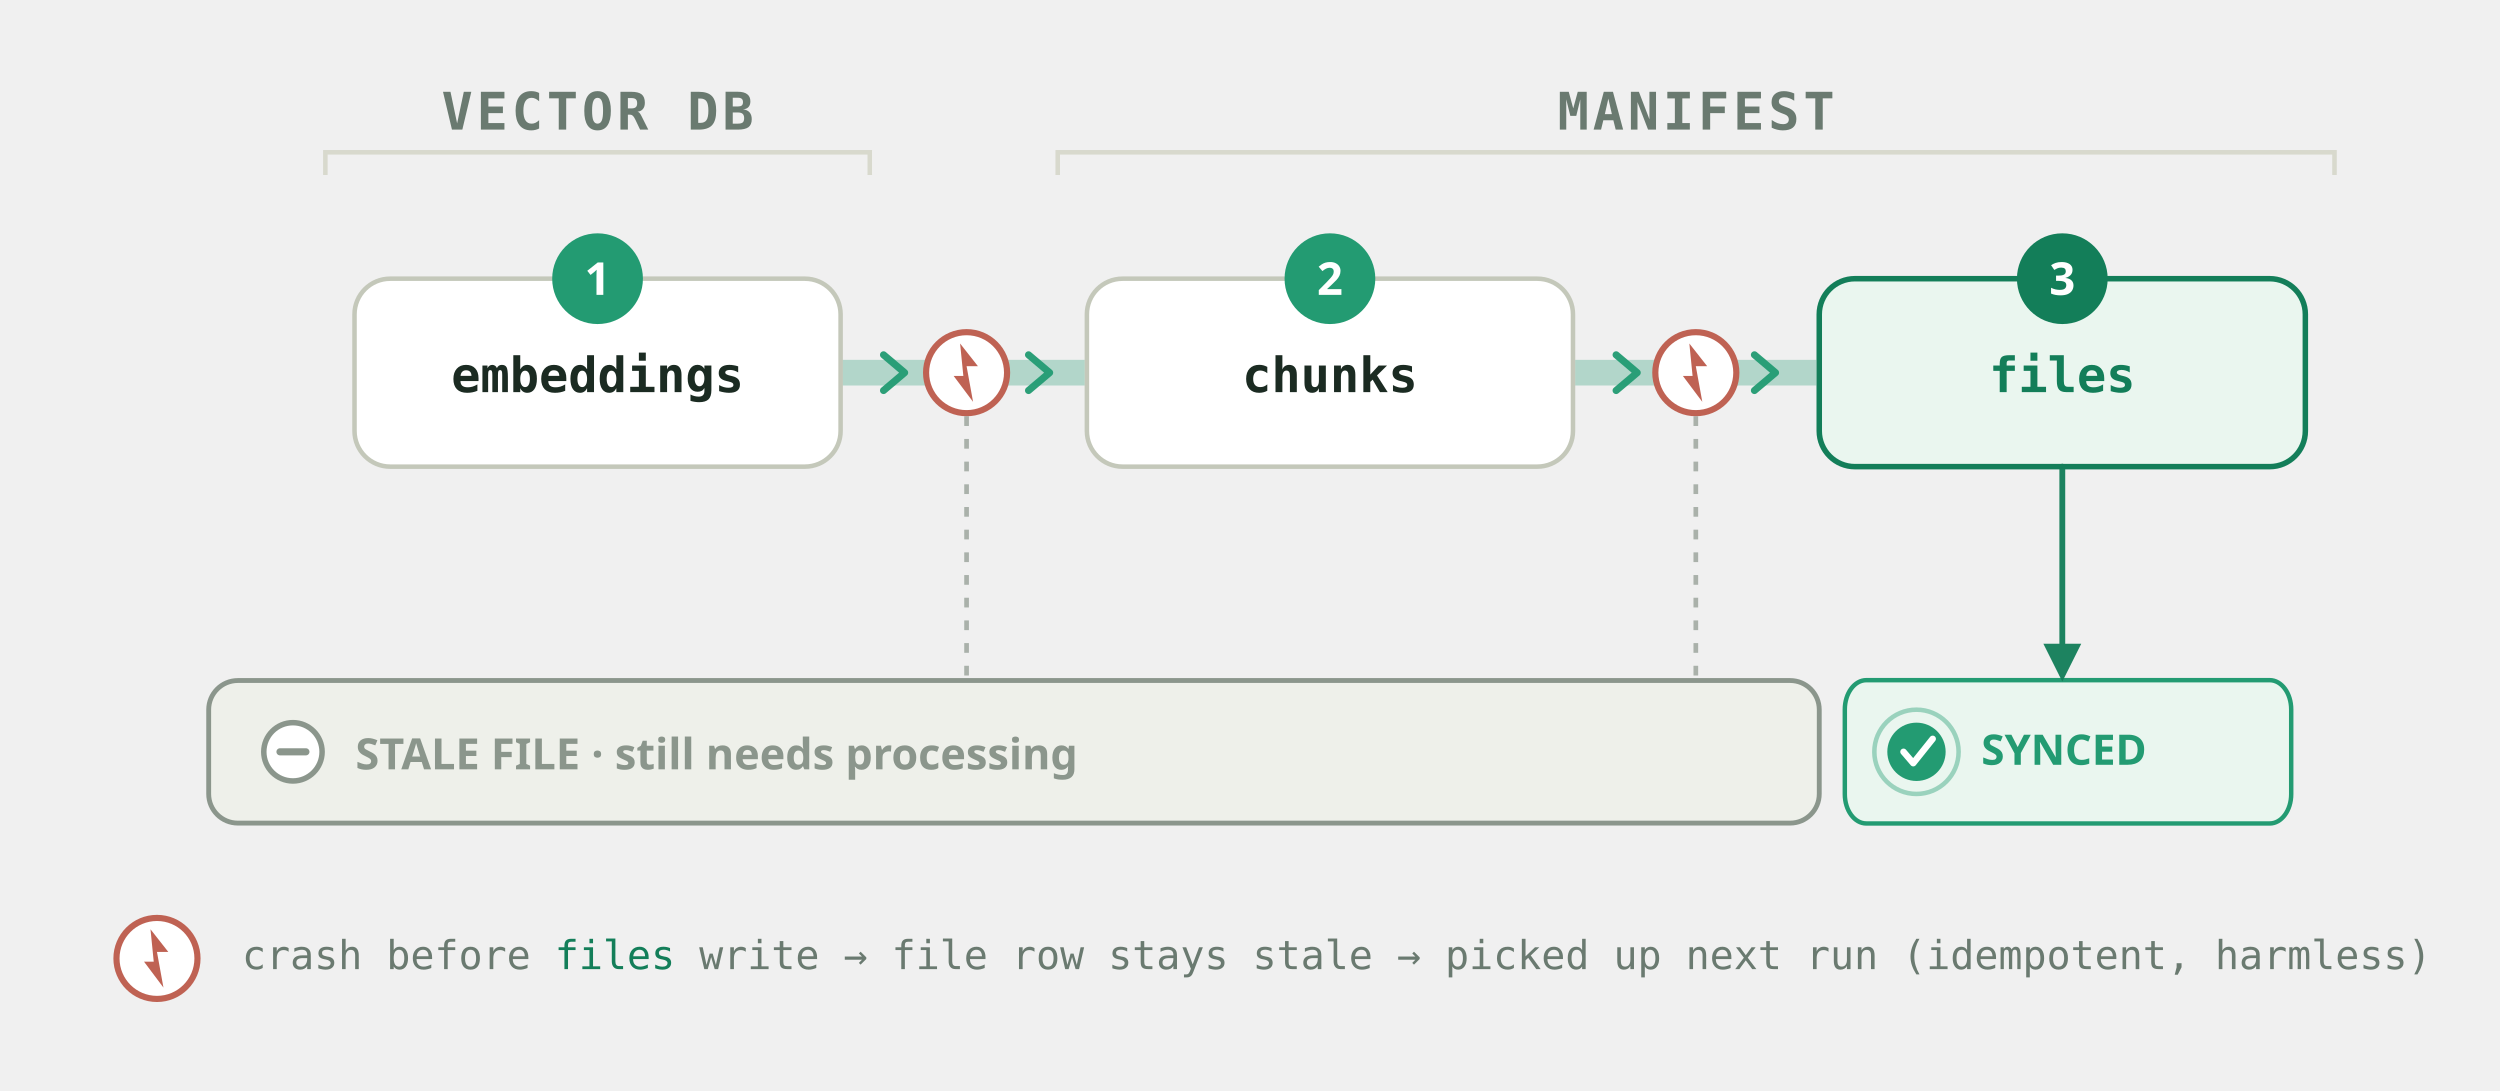
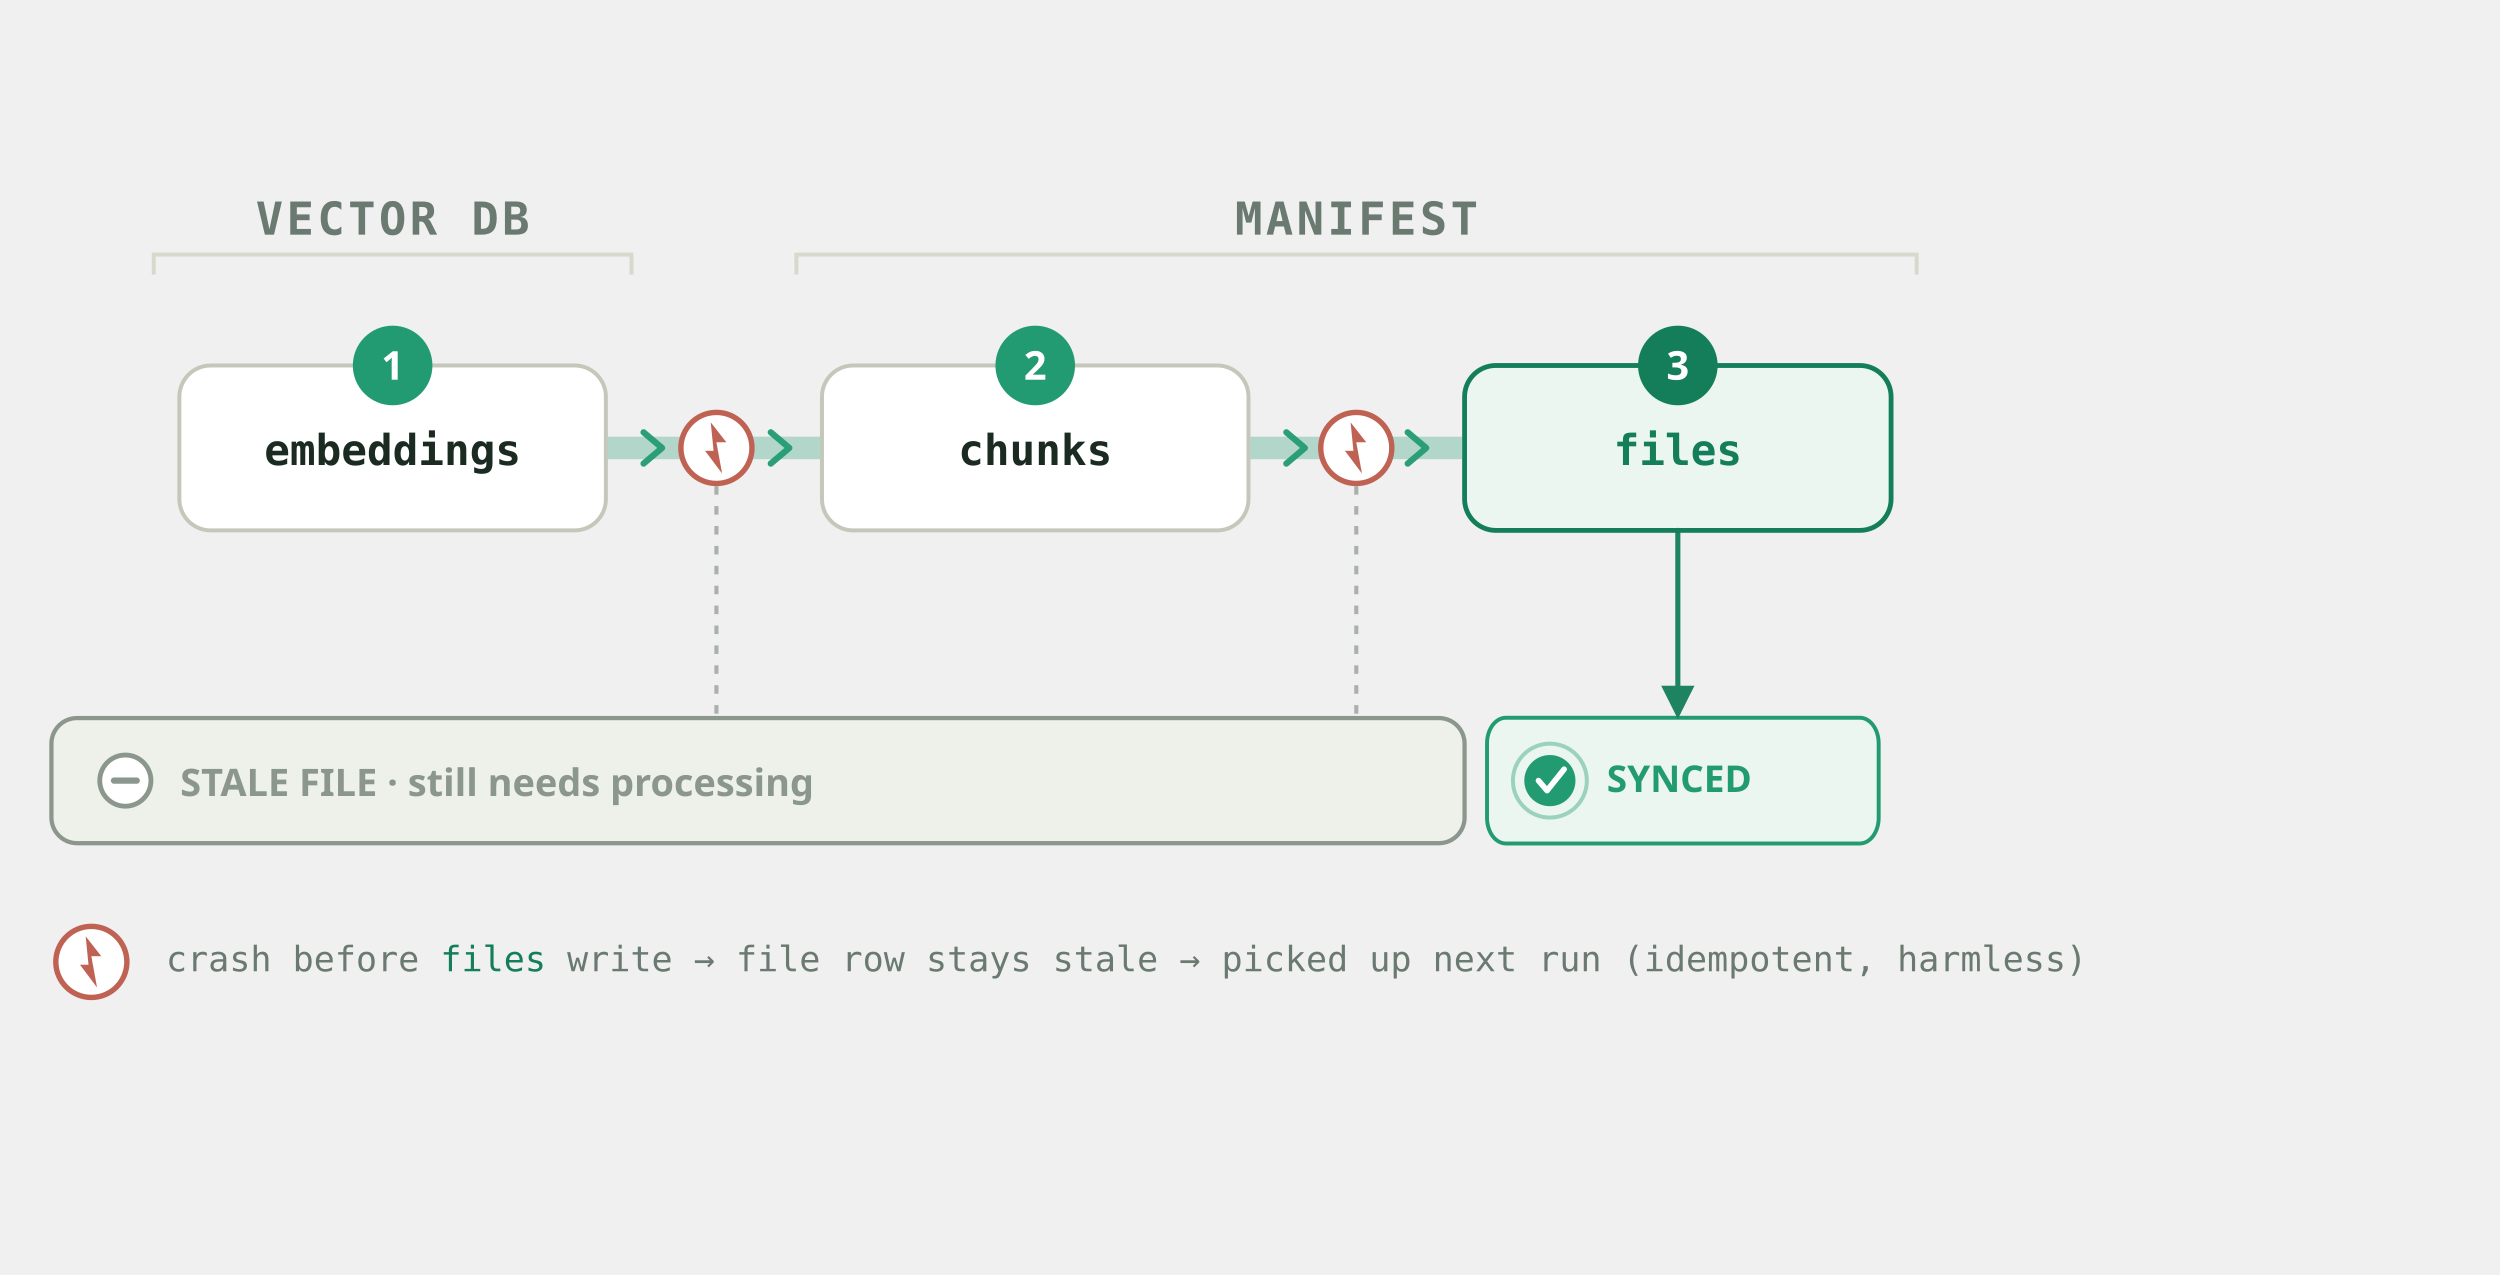
- <svg xmlns="http://www.w3.org/2000/svg" xmlns:xlink="http://www.w3.org/1999/xlink" viewBox="0 0 771.465 336.45" width="771.465" font-family="Montserrat, system-ui, sans-serif" version="1.1" id="svg27" height="336.45">
+ <svg xmlns="http://www.w3.org/2000/svg" xmlns:xlink="http://www.w3.org/1999/xlink" viewBox="0 0 879.237 448.304" width="879.237" font-family="Montserrat, system-ui, sans-serif" version="1.1" id="svg27" height="448.304">
  <defs id="defs5">
    <pattern xlink:href="#kgrid" id="pattern28" patternTransform="matrix(0.8766082,0,0,1,5.078125e-6,0)" />
    <pattern id="kgrid" width="28" height="28" patternUnits="userSpaceOnUse">
      <path d="M28 0H0V28" fill="none" stroke="#1b2b22" stroke-width="1" opacity="0.035" id="path1" />
    </pattern>
    <marker id="mG" viewBox="0 0 10 10" refX="8" refY="5" markerWidth="6.5" markerHeight="6.5" orient="auto-start-reverse">
      <path d="M 0,0 10,5 0,10 Z" fill="#239b72" id="path2" />
    </marker>
    <marker id="mW" viewBox="0 0 10 10" refX="8" refY="5" markerWidth="6.5" markerHeight="6.5" orient="auto-start-reverse">
      <path d="M 0,0 10,5 0,10 Z" fill="#bf6253" id="path3" />
    </marker>
    <marker id="mI" viewBox="0 0 10 10" refX="8" refY="5" markerWidth="6.5" markerHeight="6.5" orient="auto-start-reverse">
      <path d="M 0,0 10,5 0,10 Z" fill="#6a7a70" id="path4" />
    </marker>
    <marker id="mD" viewBox="0 0 10 10" refX="8" refY="5" markerWidth="6.5" markerHeight="6.5" orient="auto-start-reverse">
      <path d="M 0,0 10,5 0,10 Z" fill="#137e59" id="path5" />
    </marker>
  </defs>
-   <g id="g30" transform="scale(0.7458112,0.9558245)" style="display:none">
+   <g id="g30" transform="scale(0.849999,1.27359)" style="display:none">
    <rect x="0" y="0" width="1034.398" height="352" rx="0" ry="0" fill="#f5f3ec" id="rect5" style="stroke-width:0.936" />
    <rect x="0" y="0" width="1034.398" height="352" fill="url(#kgrid)" id="rect6" style="fill:url(#pattern28);stroke-width:0.936" />
  </g>
-   <path d="m 100.398,54 v -7 h 168 v 7" fill="none" stroke="#d8d9cd" stroke-width="1.4" id="path6" />
-   <text x="184.398" y="40" font-size="10px" font-weight="600" fill="#6a7a70" text-anchor="middle" font-family="'Spline Sans Mono', monospace" letter-spacing="1.2" id="text6" style="font-size:16px">VECTOR DB</text>
-   <path d="m 326.398,54 v -7 h 394 v 7" fill="none" stroke="#d8d9cd" stroke-width="1.4" id="path7" />
-   <text x="523.398" y="40" font-size="10px" font-weight="600" fill="#6a7a70" text-anchor="middle" font-family="'Spline Sans Mono', monospace" letter-spacing="1.2" id="text7" style="font-size:16px">MANIFEST</text>
-   <rect x="109.398" y="86" width="150" height="58" rx="11" ry="11" fill="#ffffff" stroke="#c4c8ba" stroke-width="1.4" id="rect7" />
-   <circle cx="184.398" cy="86" r="14" fill="#239b72" id="circle7" />
-   <text x="184.398" y="91" font-size="14px" font-weight="700" fill="#ffffff" text-anchor="middle" id="text8">1</text>
-   <text x="184.398" y="121" font-size="15px" font-weight="600" fill="#1b2b22" text-anchor="middle" font-family="'Spline Sans Mono', monospace" id="text9">embeddings</text>
-   <rect x="335.398" y="86" width="150" height="58" rx="11" ry="11" fill="#ffffff" stroke="#c4c8ba" stroke-width="1.4" id="rect9" />
-   <circle cx="410.398" cy="86" r="14" fill="#239b72" id="circle9" />
-   <text x="410.398" y="91" font-size="14px" font-weight="700" fill="#ffffff" text-anchor="middle" id="text10">2</text>
-   <text x="410.398" y="121" font-size="15px" font-weight="600" fill="#1b2b22" text-anchor="middle" font-family="'Spline Sans Mono', monospace" id="text11">chunks</text>
-   <rect x="561.398" y="86" width="150" height="58" rx="11" ry="11" fill="#eaf6ef" stroke="#137e59" stroke-width="1.7" id="rect11" />
-   <circle cx="636.398" cy="86" r="14" fill="#137e59" id="circle11" />
-   <text x="636.398" y="91" font-size="14px" font-weight="700" fill="#ffffff" text-anchor="middle" id="text12">3</text>
-   <text x="636.398" y="121" font-size="15px" font-weight="600" fill="#137e59" text-anchor="middle" font-family="'Spline Sans Mono', monospace" id="text13">files</text>
-   <line x1="260.098" y1="115" x2="334.698" y2="115" stroke="#239b72" stroke-width="7.926" stroke-linecap="butt" opacity="0.3" id="line13" />
-   <polyline points="423.0,120.5 429.5,115.0 423.0,109.5" fill="none" stroke="#239b72" stroke-width="2.2" stroke-linecap="round" stroke-linejoin="round" opacity="0.95" id="polyline13" transform="translate(-150.3503)" />
-   <polyline points="442.0,120.5 448.5,115.0 442.0,109.5" fill="none" stroke="#239b72" stroke-width="2.2" stroke-linecap="round" stroke-linejoin="round" opacity="0.95" id="polyline14" transform="translate(-145.6023)" />
-   <polyline points="461.0,120.5 467.5,115.0 461.0,109.5" fill="none" stroke="#239b72" stroke-width="2.2" stroke-linecap="round" stroke-linejoin="round" opacity="0.95" id="polyline15" transform="translate(-143.6031)" />
-   <line x1="486.098" y1="115" x2="560.548" y2="115" stroke="#239b72" stroke-width="7.918" stroke-linecap="butt" opacity="0.3" id="line15" />
-   <polyline points="649.0,120.5 655.5,115.0 649.0,109.5" fill="none" stroke="#239b72" stroke-width="2.2" stroke-linecap="round" stroke-linejoin="round" opacity="0.95" id="polyline16" transform="translate(-150.2849)" />
-   <polyline points="668.0,120.5 674.5,115.0 668.0,109.5" fill="none" stroke="#239b72" stroke-width="2.2" stroke-linecap="round" stroke-linejoin="round" opacity="0.95" id="polyline17" transform="translate(-145.6023)" />
-   <polyline points="687.0,120.5 693.5,115.0 687.0,109.5" fill="none" stroke="#239b72" stroke-width="2.2" stroke-linecap="round" stroke-linejoin="round" opacity="0.95" id="polyline18" transform="translate(-145.6023)" />
-   <g id="g28" transform="translate(-144.7267)">
+   <path d="m 54.085,96.539 v -7 H 222.085 v 7" fill="none" stroke="#d8d9cd" stroke-width="1.4" id="path6" />
+   <text x="138.085" y="82.539" font-size="10px" font-weight="600" fill="#6a7a70" text-anchor="middle" font-family="'Spline Sans Mono', monospace" letter-spacing="1.2" id="text6" style="font-size:16px">VECTOR DB</text>
+   <path d="m 280.085,96.539 v -7 h 394 v 7" fill="none" stroke="#d8d9cd" stroke-width="1.4" id="path7" />
+   <text x="477.085" y="82.539" font-size="10px" font-weight="600" fill="#6a7a70" text-anchor="middle" font-family="'Spline Sans Mono', monospace" letter-spacing="1.2" id="text7" style="font-size:16px">MANIFEST</text>
+   <rect x="63.085" y="128.539" width="150" height="58" rx="11" ry="11" fill="#ffffff" stroke="#c4c8ba" stroke-width="1.4" id="rect7" />
+   <circle cx="138.085" cy="128.539" r="14" fill="#239b72" id="circle7" />
+   <text x="138.085" y="133.539" font-size="14px" font-weight="700" fill="#ffffff" text-anchor="middle" id="text8">1</text>
+   <text x="138.085" y="163.539" font-size="15px" font-weight="600" fill="#1b2b22" text-anchor="middle" font-family="'Spline Sans Mono', monospace" id="text9">embeddings</text>
+   <rect x="289.085" y="128.539" width="150" height="58" rx="11" ry="11" fill="#ffffff" stroke="#c4c8ba" stroke-width="1.4" id="rect9" />
+   <circle cx="364.085" cy="128.539" r="14" fill="#239b72" id="circle9" />
+   <text x="364.085" y="133.539" font-size="14px" font-weight="700" fill="#ffffff" text-anchor="middle" id="text10">2</text>
+   <text x="364.085" y="163.539" font-size="15px" font-weight="600" fill="#1b2b22" text-anchor="middle" font-family="'Spline Sans Mono', monospace" id="text11">chunks</text>
+   <rect x="515.085" y="128.539" width="150" height="58" rx="11" ry="11" fill="#eaf6ef" stroke="#137e59" stroke-width="1.7" id="rect11" />
+   <circle cx="590.085" cy="128.539" r="14" fill="#137e59" id="circle11" />
+   <text x="590.085" y="133.539" font-size="14px" font-weight="700" fill="#ffffff" text-anchor="middle" id="text12">3</text>
+   <text x="590.085" y="163.539" font-size="15px" font-weight="600" fill="#137e59" text-anchor="middle" font-family="'Spline Sans Mono', monospace" id="text13">files</text>
+   <line x1="213.785" y1="157.539" x2="288.385" y2="157.539" stroke="#239b72" stroke-width="7.926" stroke-linecap="butt" opacity="0.3" id="line13" />
+   <polyline points="423.0,120.5 429.5,115.0 423.0,109.5" fill="none" stroke="#239b72" stroke-width="2.2" stroke-linecap="round" stroke-linejoin="round" opacity="0.95" id="polyline13" transform="translate(-196.6627,42.53873)" />
+   <polyline points="442.0,120.5 448.5,115.0 442.0,109.5" fill="none" stroke="#239b72" stroke-width="2.2" stroke-linecap="round" stroke-linejoin="round" opacity="0.95" id="polyline14" transform="translate(-191.9147,42.53873)" />
+   <polyline points="461.0,120.5 467.5,115.0 461.0,109.5" fill="none" stroke="#239b72" stroke-width="2.2" stroke-linecap="round" stroke-linejoin="round" opacity="0.95" id="polyline15" transform="translate(-189.9155,42.53873)" />
+   <line x1="439.785" y1="157.539" x2="514.235" y2="157.539" stroke="#239b72" stroke-width="7.918" stroke-linecap="butt" opacity="0.3" id="line15" />
+   <polyline points="649.0,120.5 655.5,115.0 649.0,109.5" fill="none" stroke="#239b72" stroke-width="2.2" stroke-linecap="round" stroke-linejoin="round" opacity="0.95" id="polyline16" transform="translate(-196.5973,42.53873)" />
+   <polyline points="668.0,120.5 674.5,115.0 668.0,109.5" fill="none" stroke="#239b72" stroke-width="2.2" stroke-linecap="round" stroke-linejoin="round" opacity="0.95" id="polyline17" transform="translate(-191.9147,42.53873)" />
+   <polyline points="687.0,120.5 693.5,115.0 687.0,109.5" fill="none" stroke="#239b72" stroke-width="2.2" stroke-linecap="round" stroke-linejoin="round" opacity="0.95" id="polyline18" transform="translate(-191.9147,42.53873)" />
+   <g id="g28" transform="translate(-191.0391,42.53873)">
    <circle cx="443" cy="115" r="12.5" fill="#ffffff" stroke="#bf6253" stroke-width="1.9" id="circle18" />
    <polygon points="445,124 439,116 442,116 441,106 446.5,113 443,113 " fill="#bf6253" id="polygon18" />
  </g>
-   <g id="g27" transform="translate(-145.6936)">
+   <g id="g27" transform="translate(-192.006,42.53873)">
    <circle cx="669" cy="115" r="12.5" fill="#ffffff" stroke="#bf6253" stroke-width="1.9" id="circle19" />
    <polygon points="671,124 665,116 668,116 667,106 672.5,113 669,113 " fill="#bf6253" id="polygon19" />
  </g>
-   <rect x="64.398" y="210" width="497" height="44" rx="9" ry="9" fill="#eef0ea" stroke="#8b968c" stroke-width="1.5" id="rect19" />
-   <circle cx="90.398" cy="232" r="9" fill="#ffffff" stroke="#8b968c" stroke-width="1.7" id="circle20" />
-   <line x1="86.398" y1="232" x2="94.398" y2="232" stroke="#8b968c" stroke-width="2.2" stroke-linecap="round" id="line20" />
-   <text x="109.691" y="237.414" font-size="12px" font-weight="600" fill="#8b968c" text-anchor="start" id="text20" style="font-size:13.333px">STALE FILE · still needs processing</text>
-   <rect x="569.286" y="209.888" width="137.747" height="44.223" rx="6.63" ry="9.046" fill="#eaf6ef" stroke="#239b72" stroke-width="1.377" id="rect20" />
-   <circle cx="591.398" cy="232" r="13" fill="none" stroke="#239b72" stroke-width="1.4" opacity="0.4" id="circle21" />
-   <circle cx="591.398" cy="232" r="9" fill="#239b72" id="circle22" />
-   <polyline points="733,232 736,235.5 742,228" fill="none" stroke="#ffffff" stroke-width="2" stroke-linecap="round" stroke-linejoin="round" id="polyline22" transform="translate(-145.6023)" />
-   <text x="611.398" y="236" font-size="13px" font-weight="700" fill="#239b72" text-anchor="start" id="text22">SYNCED</text>
-   <line x1="298.273" y1="128.45" x2="298.273" y2="210" stroke="#8b968c" stroke-width="1.445" stroke-dasharray="3, 4" opacity="0.7" id="line22" />
-   <line x1="523.306" y1="128.45" x2="523.306" y2="210" stroke="#8b968c" stroke-width="1.445" stroke-dasharray="3, 4" opacity="0.7" id="line23" />
-   <path d="m 636.398,144 v 64" fill="none" stroke="#137e59" stroke-width="1.8" stroke-linecap="round" stroke-linejoin="round" marker-end="url(#mD)" opacity="0.95" id="path23" />
-   <g id="g29" style="display:none">
+   <rect x="18.085" y="252.539" width="497" height="44" rx="9" ry="9" fill="#eef0ea" stroke="#8b968c" stroke-width="1.5" id="rect19" />
+   <circle cx="44.085" cy="274.539" r="9" fill="#ffffff" stroke="#8b968c" stroke-width="1.7" id="circle20" />
+   <line x1="40.085" y1="274.539" x2="48.085" y2="274.539" stroke="#8b968c" stroke-width="2.2" stroke-linecap="round" id="line20" />
+   <text x="63.379" y="279.952" font-size="12px" font-weight="600" fill="#8b968c" text-anchor="start" id="text20" style="font-size:13.333px">STALE FILE · still needs processing</text>
+   <rect x="522.974" y="252.427" width="137.747" height="44.223" rx="6.63" ry="9.046" fill="#eaf6ef" stroke="#239b72" stroke-width="1.377" id="rect20" />
+   <circle cx="545.085" cy="274.539" r="13" fill="none" stroke="#239b72" stroke-width="1.4" opacity="0.4" id="circle21" />
+   <circle cx="545.085" cy="274.539" r="9" fill="#239b72" id="circle22" />
+   <polyline points="733,232 736,235.5 742,228" fill="none" stroke="#ffffff" stroke-width="2" stroke-linecap="round" stroke-linejoin="round" id="polyline22" transform="translate(-191.9147,42.53873)" />
+   <text x="565.085" y="278.539" font-size="13px" font-weight="700" fill="#239b72" text-anchor="start" id="text22">SYNCED</text>
+   <line x1="251.961" y1="170.989" x2="251.961" y2="252.539" stroke="#8b968c" stroke-width="1.445" stroke-dasharray="3, 4" opacity="0.7" id="line22" />
+   <line x1="476.994" y1="170.989" x2="476.994" y2="252.539" stroke="#8b968c" stroke-width="1.445" stroke-dasharray="3, 4" opacity="0.7" id="line23" />
+   <path d="m 590.085,186.539 v 64" fill="none" stroke="#137e59" stroke-width="1.8" stroke-linecap="round" stroke-linejoin="round" marker-end="url(#mD)" opacity="0.95" id="path23" />
+   <g id="g29" style="display:none" transform="translate(-46.31238,42.53873)">
    <path d="m 561.398,208 -6,-9 h 12 z" fill="#137e59" id="path24" />
    <g id="g24" transform="translate(-145.6023)">
      <rect x="637.5" y="179" width="139" height="18" rx="6" fill="#f5f3ec" opacity="0.94" id="rect24" />
      <text x="707" y="191.5" font-size="10.5px" font-weight="500" fill="#137e59" text-anchor="middle" font-family="'Spline Sans Mono', monospace" id="text24">files write flips it</text>
    </g>
  </g>
-   <circle cx="48.44" cy="295.759" r="12.5" fill="#ffffff" stroke="#bf6253" stroke-width="1.9" id="circle26" />
-   <polygon points="250,291 255.5,298 252,298 254,309 248,301 251,301 " fill="#bf6253" id="polygon26" transform="translate(-203.5605,-4.240844)" />
-   <text x="74.68" y="299.052" font-size="10.5px" font-weight="500" fill="#6a7a70" text-anchor="start" font-family="'Spline Sans Mono', monospace" id="text27" style="font-size:12.333px">crash before <tspan style="font-size:12.333px;fill:#137e59;fill-opacity:1" id="tspan1">files</tspan> write → file row stays stale → picked up next run (idempotent, harmless)</text>
+   <g id="g1" transform="translate(-19.1396)">
+     <circle cx="51.267" cy="338.298" r="12.5" fill="#ffffff" stroke="#bf6253" stroke-width="1.9" id="circle26" />
+     <polygon points="250,291 255.5,298 252,298 254,309 248,301 251,301 " fill="#bf6253" id="polygon26" transform="translate(-200.7332,38.29788)" />
+   </g>
+   <text x="58.368" y="341.591" font-size="10.5px" font-weight="500" fill="#6a7a70" text-anchor="start" font-family="'Spline Sans Mono', monospace" id="text27" style="font-size:12.333px">crash before <tspan style="font-size:12.333px;fill:#137e59;fill-opacity:1" id="tspan1">files</tspan> write → file row stays stale → picked up next run (idempotent, harmless)</text>
</svg>
